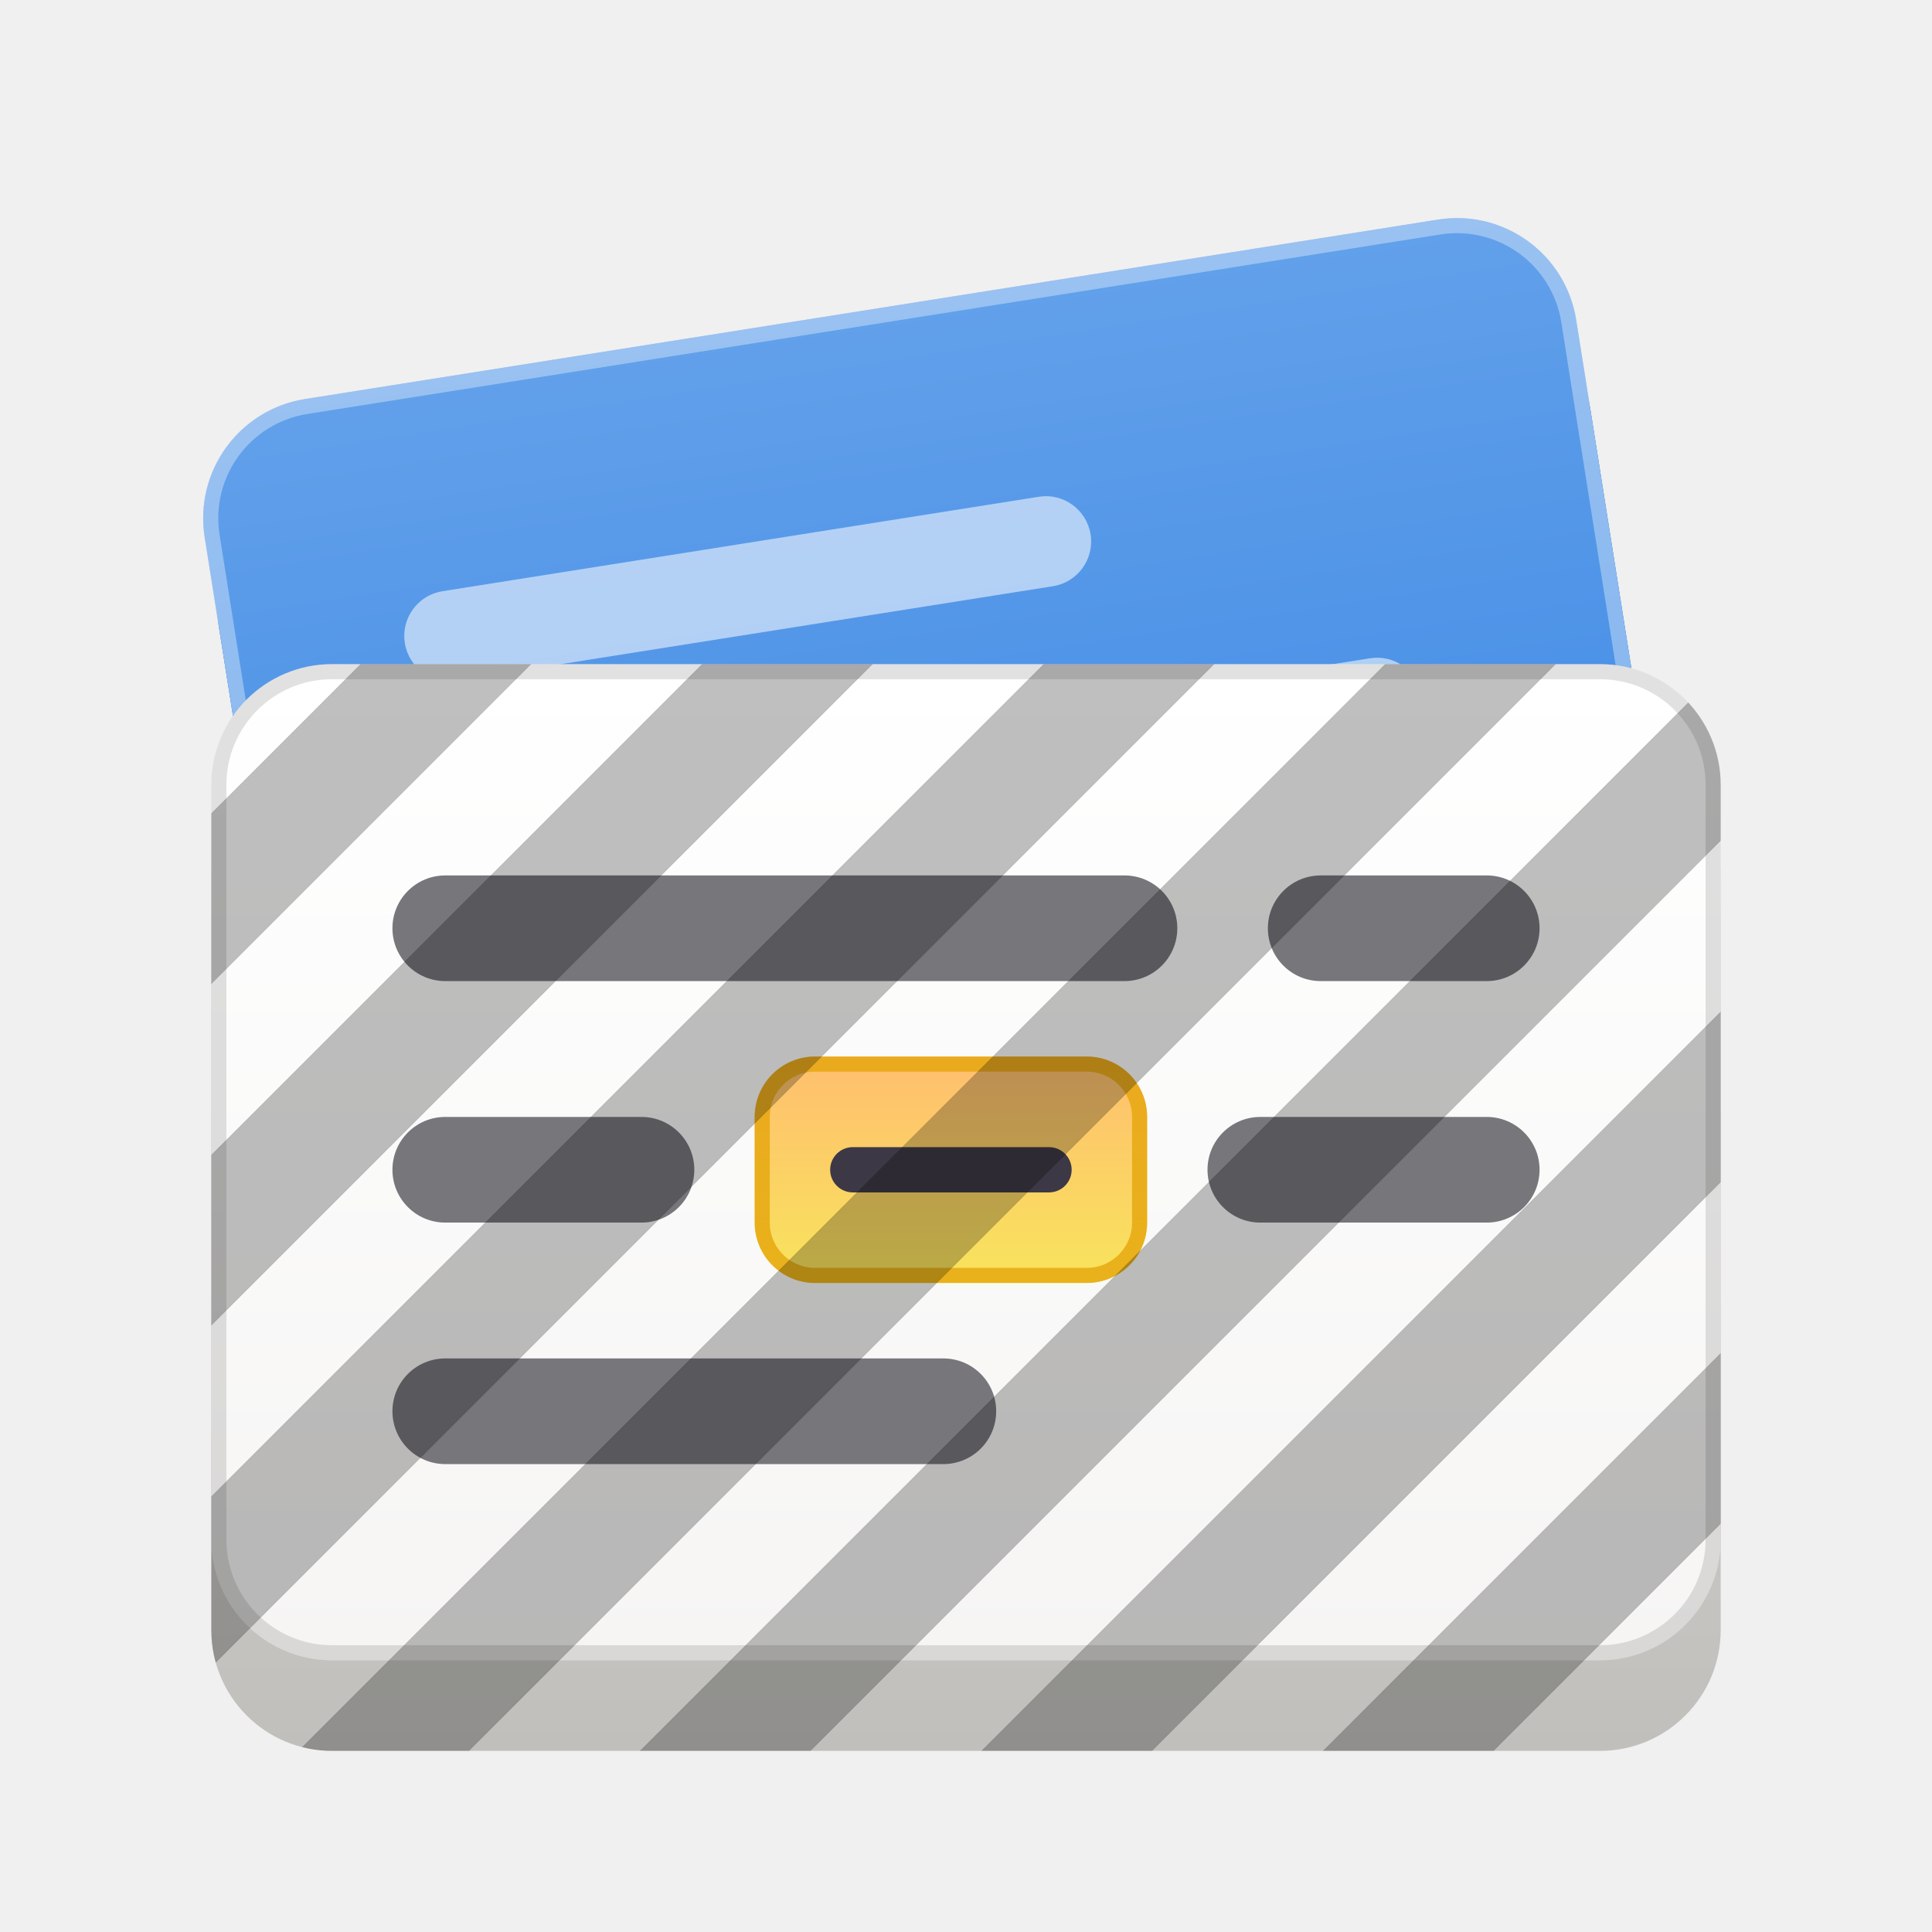
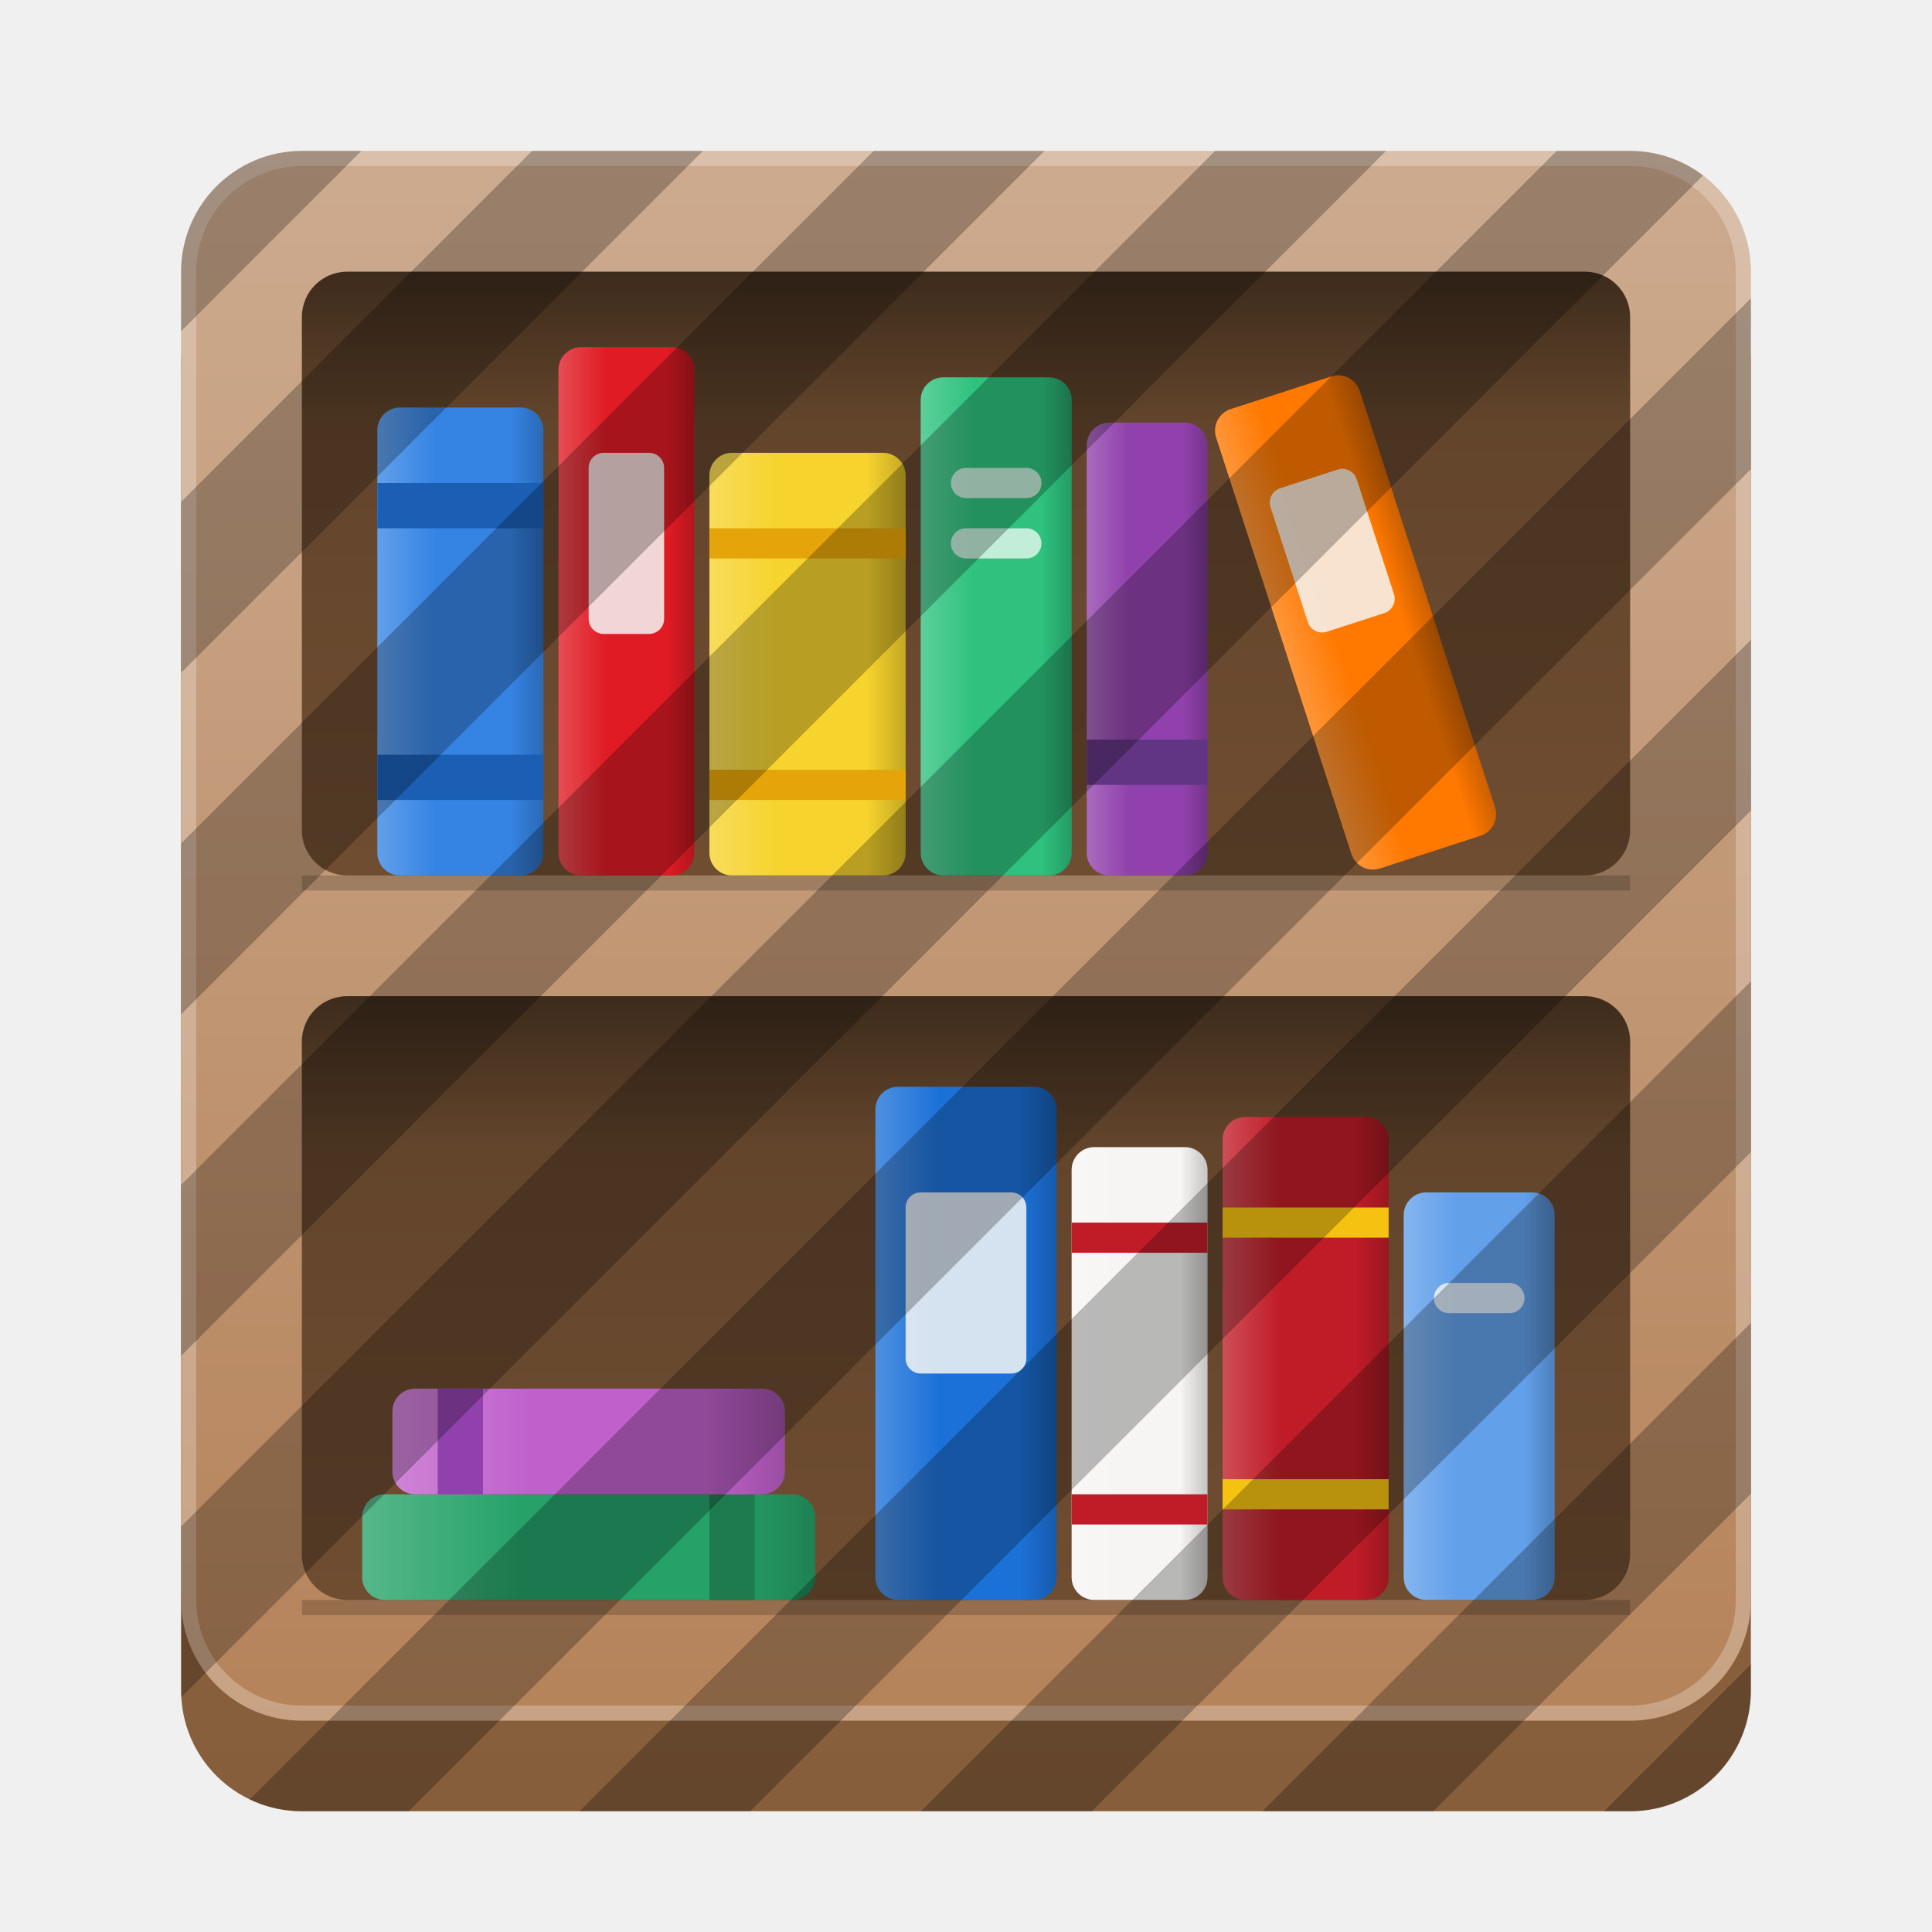
<svg xmlns="http://www.w3.org/2000/svg" width="128" height="128" viewBox="0 0 128 128">
  <defs>
-     <linearGradient id="back" x1="0" y1="0" x2="0" y2="1">
-       <stop offset="0" stop-color="#62a0ea" />
-       <stop offset="1" stop-color="#3584e4" />
+     <linearGradient id="wood" x1="0" y1="0" x2="0" y2="1">
+       <stop offset="0" stop-color="#cdab8f" />
+       <stop offset="1" stop-color="#b5835a" />
    </linearGradient>
-     <linearGradient id="back-side" x1="0" y1="0" x2="0" y2="1">
-       <stop offset="0" stop-color="#1c71d8" />
-       <stop offset="1" stop-color="#1a5fb4" />
+     <linearGradient id="wood-side" x1="0" y1="0" x2="0" y2="1">
+       <stop offset="0" stop-color="#986a44" />
+       <stop offset="1" stop-color="#865e3c" />
    </linearGradient>
-     <linearGradient id="front" x1="0" y1="0" x2="0" y2="1">
-       <stop offset="0" stop-color="#ffffff" />
-       <stop offset="1" stop-color="#f6f5f4" />
+     <linearGradient id="inside" x1="0" y1="0" x2="0" y2="1">
+       <stop offset="0" stop-color="#3d2b1c" />
+       <stop offset="0.25" stop-color="#63452c" />
+       <stop offset="1" stop-color="#6f4d31" />
    </linearGradient>
-     <linearGradient id="front-side" x1="0" y1="0" x2="0" y2="1">
-       <stop offset="0" stop-color="#deddda" />
-       <stop offset="1" stop-color="#c0bfbc" />
-     </linearGradient>
-     <linearGradient id="gap" x1="0" y1="0" x2="0" y2="1">
-       <stop offset="0" stop-color="#ffbe6f" />
-       <stop offset="1" stop-color="#f8e45c" />
+     <linearGradient id="shine" x1="0" y1="0" x2="1" y2="0">
+       <stop offset="0" stop-color="#ffffff" stop-opacity="0.22" />
+       <stop offset="0.35" stop-color="#ffffff" stop-opacity="0" />
+       <stop offset="0.8" stop-color="#000000" stop-opacity="0" />
+       <stop offset="1" stop-color="#000000" stop-opacity="0.2" />
    </linearGradient>
  </defs>
-   <g transform="rotate(-9 64 60)">
-     <rect x="18" y="26" width="92" height="64" rx="8" fill="url(#back-side)" />
-     <rect x="18" y="20" width="92" height="64" rx="8" fill="url(#back)" />
-     <rect x="18.5" y="20.5" width="91" height="63" rx="7.5" fill="none" stroke="#ffffff" stroke-opacity="0.35" />
-     <g fill="#ffffff" fill-opacity="0.55">
-       <rect x="30" y="34" width="46" height="6" rx="3" />
-       <rect x="30" y="48" width="66" height="6" rx="3" />
+   <rect x="12" y="16" width="104" height="104" rx="8" fill="url(#wood-side)" />
+   <rect x="12" y="10" width="104" height="104" rx="8" fill="url(#wood)" />
+   <rect x="12.5" y="10.5" width="103" height="103" rx="7.5" fill="none" stroke="#ffffff" stroke-opacity="0.25" />
+   <rect x="20" y="18" width="88" height="40" rx="3" fill="url(#inside)" />
+   <rect x="20" y="66" width="88" height="40" rx="3" fill="url(#inside)" />
+   <g>
+     <rect x="25" y="27" width="11" height="31" rx="1.5" fill="#3584e4" />
+     <rect x="25" y="27" width="11" height="31" rx="1.5" fill="url(#shine)" />
+     <rect x="25" y="32" width="11" height="3" fill="#1a5fb4" />
+     <rect x="25" y="50" width="11" height="3" fill="#1a5fb4" />
+     <rect x="37" y="23" width="9" height="35" rx="1.5" fill="#e01b24" />
+     <rect x="37" y="23" width="9" height="35" rx="1.5" fill="url(#shine)" />
+     <rect x="39" y="30" width="5" height="12" rx="1" fill="#f6f5f4" fill-opacity="0.85" />
+     <rect x="47" y="30" width="13" height="28" rx="1.5" fill="#f6d32d" />
+     <rect x="47" y="30" width="13" height="28" rx="1.5" fill="url(#shine)" />
+     <rect x="47" y="35" width="13" height="2" fill="#e5a50a" />
+     <rect x="47" y="51" width="13" height="2" fill="#e5a50a" />
+     <rect x="61" y="25" width="10" height="33" rx="1.5" fill="#2ec27e" />
+     <rect x="61" y="25" width="10" height="33" rx="1.5" fill="url(#shine)" />
+     <rect x="63" y="31" width="6" height="2" rx="1" fill="#ffffff" fill-opacity="0.7" />
+     <rect x="63" y="35" width="6" height="2" rx="1" fill="#ffffff" fill-opacity="0.7" />
+     <rect x="72" y="28" width="8" height="30" rx="1.5" fill="#9141ac" />
+     <rect x="72" y="28" width="8" height="30" rx="1.5" fill="url(#shine)" />
+     <rect x="72" y="49" width="8" height="3" fill="#613583" />
+     <g transform="rotate(-18 90 58)">
+       <rect x="90" y="26" width="10" height="32" rx="1.5" fill="#ff7800" />
+       <rect x="90" y="26" width="10" height="32" rx="1.5" fill="url(#shine)" />
+       <rect x="92" y="32" width="6" height="10" rx="1" fill="#f6f5f4" fill-opacity="0.85" />
    </g>
  </g>
-   <rect x="14" y="50" width="100" height="66" rx="8" fill="url(#front-side)" />
-   <rect x="14" y="44" width="100" height="66" rx="8" fill="url(#front)" />
-   <rect x="14.5" y="44.5" width="99" height="65" rx="7.5" fill="none" stroke="#000000" stroke-opacity="0.12" />
-   <g fill="#77767b">
-     <rect x="26" y="58" width="52" height="7" rx="3.5" />
-     <rect x="84" y="58" width="18" height="7" rx="3.5" />
-     <rect x="26" y="74" width="20" height="7" rx="3.5" />
-     <rect x="80" y="74" width="22" height="7" rx="3.5" />
-     <rect x="26" y="90" width="40" height="7" rx="3.5" />
+   <g>
+     <rect x="24" y="99" width="30" height="7" rx="1.5" fill="#26a269" />
+     <rect x="24" y="99" width="30" height="7" rx="1.5" fill="url(#shine)" />
+     <rect x="47" y="99" width="3" height="7" fill="#1e7a4f" />
+     <rect x="26" y="92" width="26" height="7" rx="1.5" fill="#c061cb" />
+     <rect x="26" y="92" width="26" height="7" rx="1.5" fill="url(#shine)" />
+     <rect x="29" y="92" width="3" height="7" fill="#9141ac" />
+     <rect x="58" y="72" width="12" height="34" rx="1.5" fill="#1c71d8" />
+     <rect x="58" y="72" width="12" height="34" rx="1.5" fill="url(#shine)" />
+     <rect x="60" y="79" width="8" height="12" rx="1" fill="#f6f5f4" fill-opacity="0.85" />
+     <rect x="71" y="76" width="9" height="30" rx="1.5" fill="#f6f5f4" />
+     <rect x="71" y="76" width="9" height="30" rx="1.5" fill="url(#shine)" />
+     <rect x="71" y="81" width="9" height="2" fill="#c01c28" />
+     <rect x="71" y="99" width="9" height="2" fill="#c01c28" />
+     <rect x="81" y="74" width="11" height="32" rx="1.5" fill="#c01c28" />
+     <rect x="81" y="74" width="11" height="32" rx="1.5" fill="url(#shine)" />
+     <rect x="81" y="80" width="11" height="2" fill="#f5c211" />
+     <rect x="81" y="98" width="11" height="2" fill="#f5c211" />
+     <rect x="93" y="79" width="10" height="27" rx="1.5" fill="#62a0ea" />
+     <rect x="93" y="79" width="10" height="27" rx="1.5" fill="url(#shine)" />
+     <rect x="95" y="85" width="6" height="2" rx="1" fill="#ffffff" fill-opacity="0.75" />
  </g>
-   <rect x="50" y="70" width="26" height="15" rx="4" fill="url(#gap)" />
-   <rect x="50.5" y="70.5" width="25" height="14" rx="3.5" fill="none" stroke="#e5a50a" stroke-opacity="0.8" />
-   <rect x="55" y="76" width="16" height="3" rx="1.5" fill="#3d3846" />
+   <rect x="20" y="58" width="88" height="1" fill="#000000" fill-opacity="0.18" />
+   <rect x="20" y="106" width="88" height="1" fill="#000000" fill-opacity="0.18" />
  <defs>
    <pattern id="stripes" width="16" height="16" patternUnits="userSpaceOnUse" patternTransform="rotate(45)">
      <rect width="8" height="16" fill="#000000" fill-opacity="0.25" />
    </pattern>
-     <clipPath id="front-clip">
-       <rect x="14" y="44" width="100" height="72" rx="8" />
+     <clipPath id="case-clip">
+       <rect x="12" y="10" width="104" height="110" rx="8" />
    </clipPath>
  </defs>
-   <rect x="14" y="44" width="100" height="72" fill="url(#stripes)" clip-path="url(#front-clip)" />
+   <rect x="12" y="10" width="104" height="110" fill="url(#stripes)" clip-path="url(#case-clip)" />
</svg>
